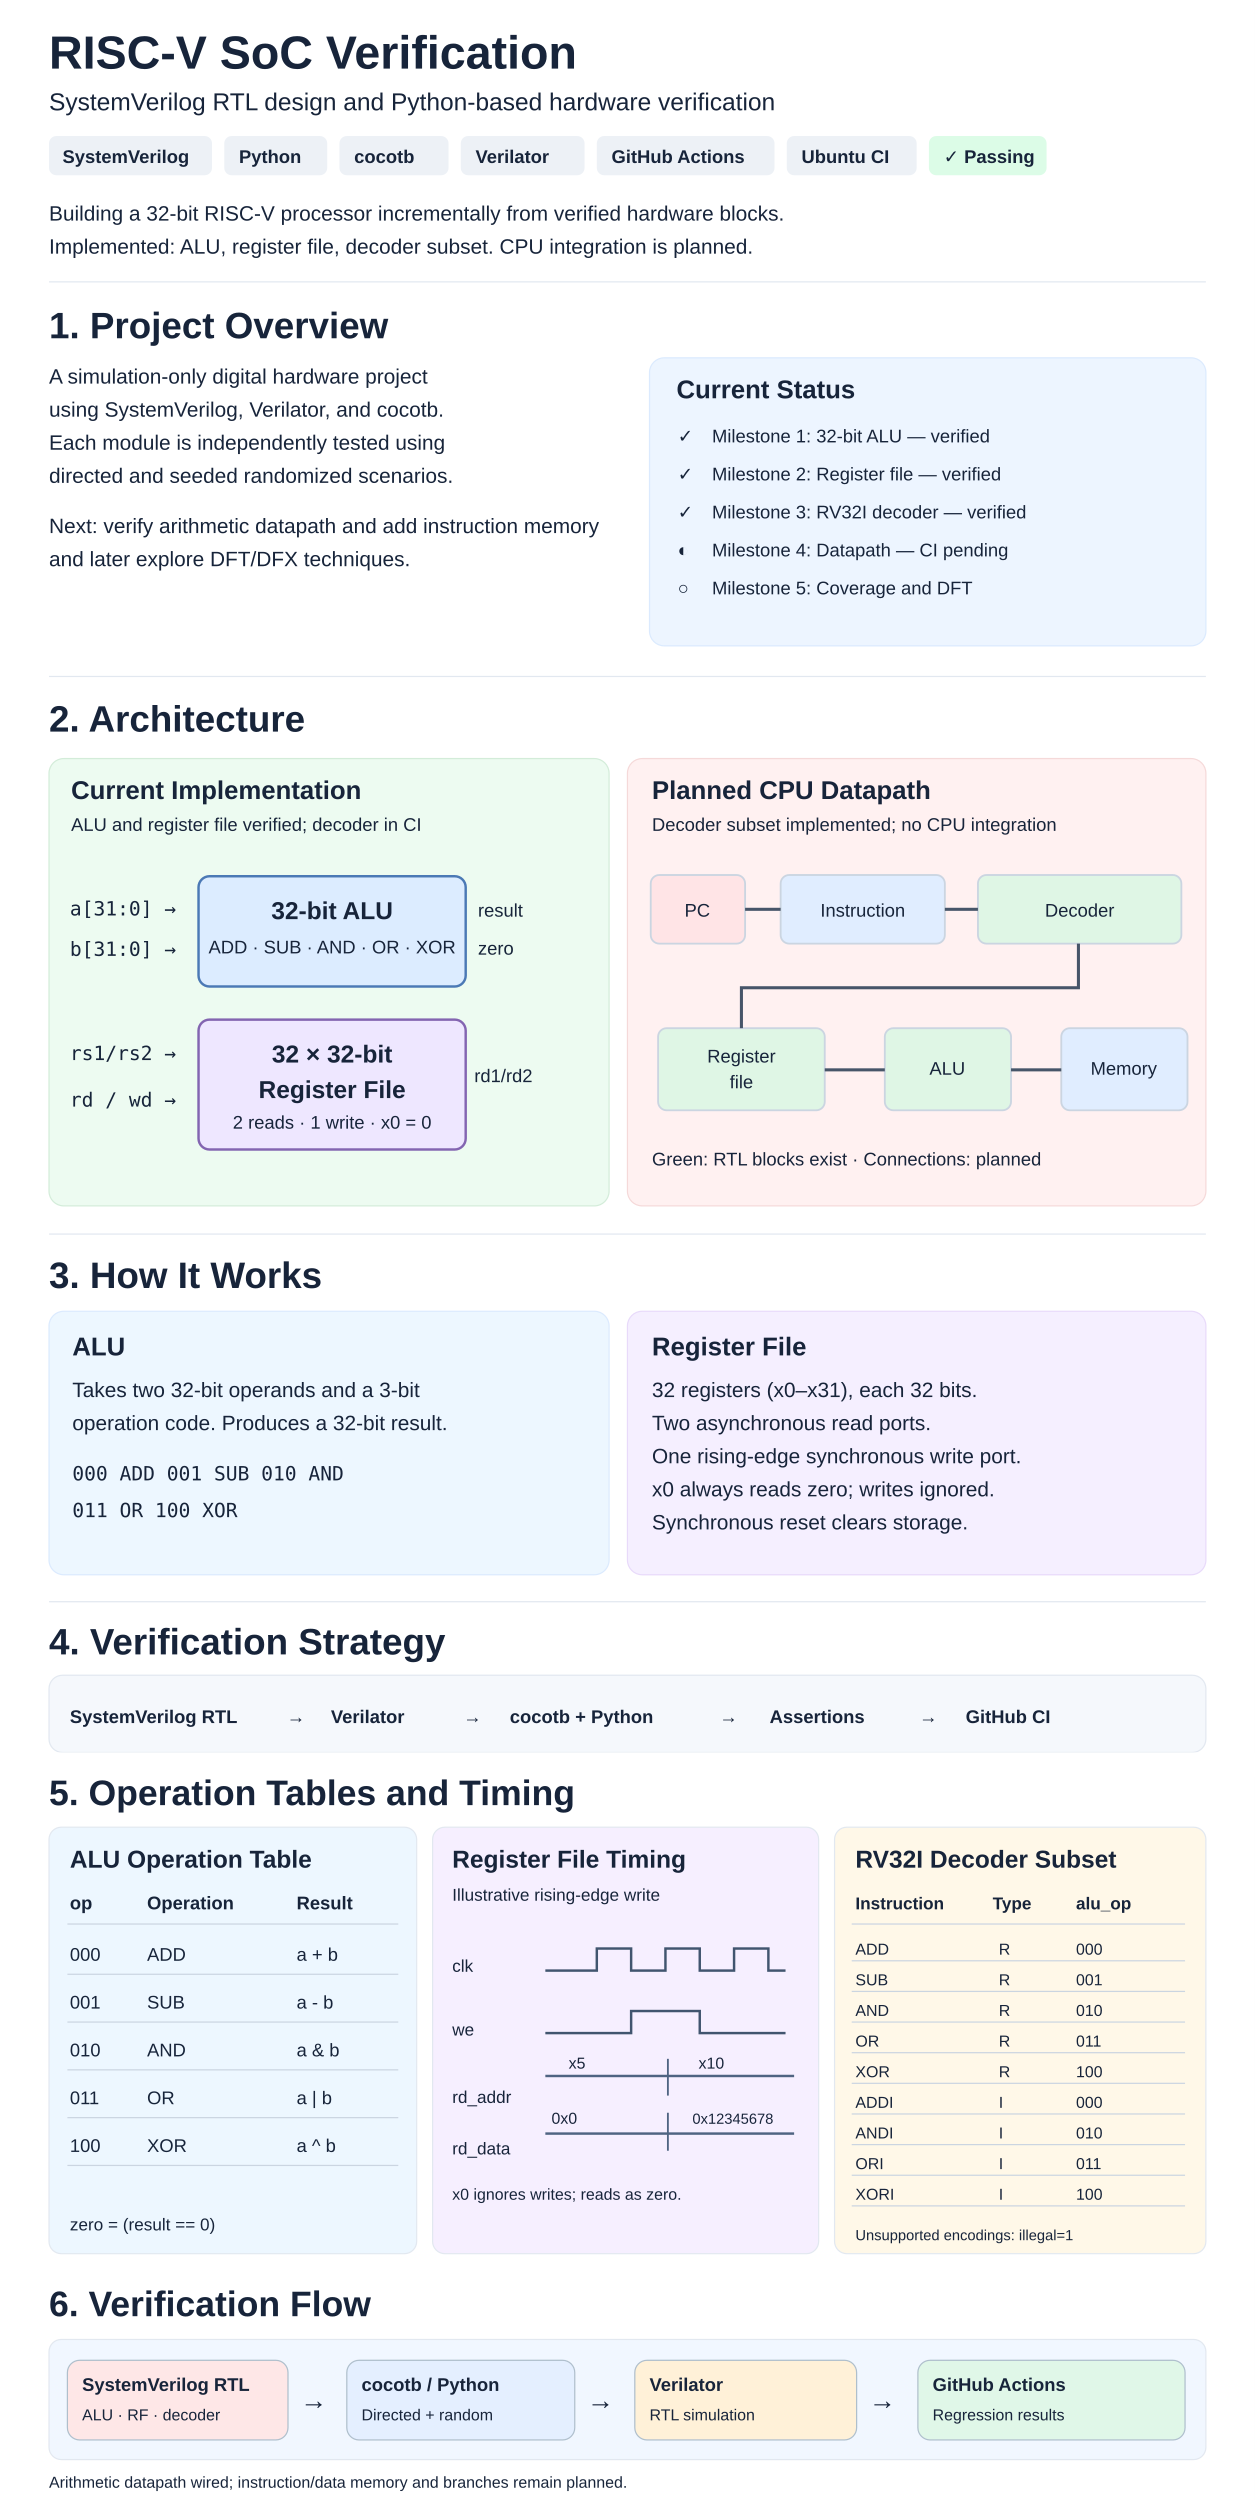
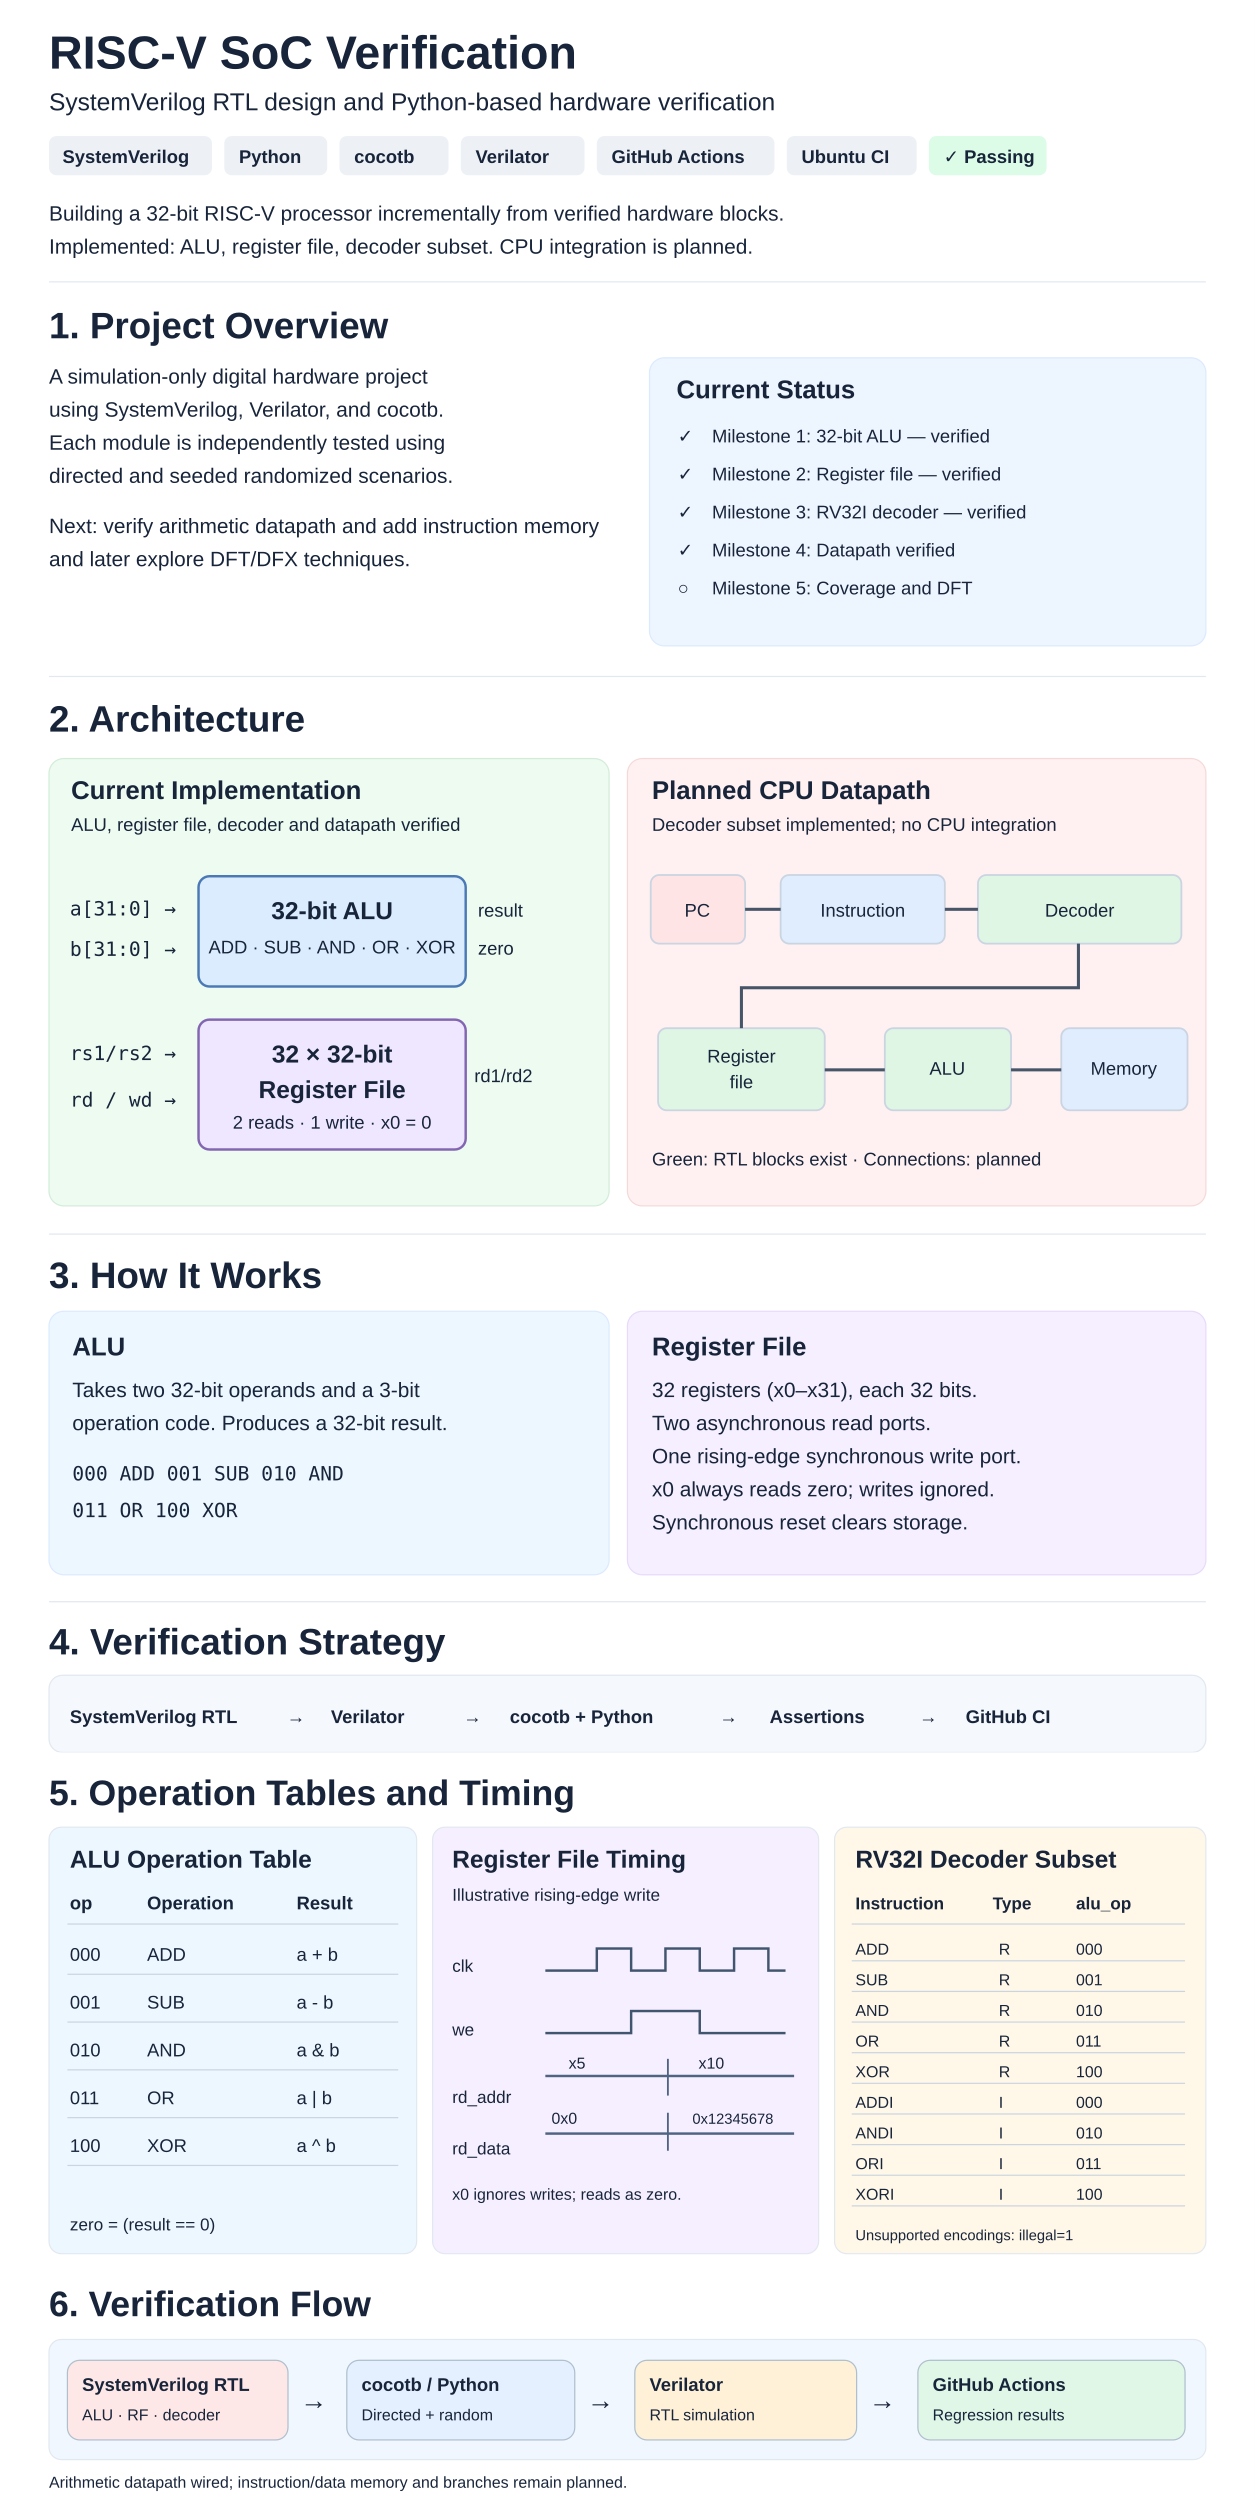
<svg xmlns="http://www.w3.org/2000/svg" width="1024" height="2040" viewBox="0 0 1024 2040">
  <style>text{font-family:Arial,Helvetica,sans-serif;fill:#17243a}.heading{font-weight:700;font-size:30px}.body{font-size:17px}.small{font-size:15px}.sub{font-size:21px;font-weight:700}.mono{font-family:monospace;font-size:16px}.box{stroke:#cbd5e1;stroke-width:1.5}</style>
  <rect width="1024" height="1450" fill="white" />
  <text x="40" y="56" font-size="38" font-weight="700">RISC-V SoC Verification</text>
  <text x="40" y="90" font-size="20">SystemVerilog RTL design and Python-based hardware verification</text>
  <g font-size="15" font-weight="600">
    <rect x="40" y="111" width="133" height="32" rx="6" fill="#edf1f6" />
    <text x="51" y="133">SystemVerilog</text>
    <rect x="183" y="111" width="84" height="32" rx="6" fill="#edf1f6" />
    <text x="195" y="133">Python</text>
    <rect x="277" y="111" width="89" height="32" rx="6" fill="#edf1f6" />
    <text x="289" y="133">cocotb</text>
    <rect x="376" y="111" width="101" height="32" rx="6" fill="#edf1f6" />
    <text x="388" y="133">Verilator</text>
    <rect x="487" y="111" width="145" height="32" rx="6" fill="#edf1f6" />
    <text x="499" y="133">GitHub Actions</text>
    <rect x="642" y="111" width="106" height="32" rx="6" fill="#edf1f6" />
    <text x="654" y="133">Ubuntu CI</text>
    <rect x="758" y="111" width="96" height="32" rx="6" fill="#dcfce7" />
    <text x="770" y="133" fill="#166534">✓ Passing</text>
  </g>
  <text x="40" y="180" class="body">Building a 32-bit RISC-V processor incrementally from verified hardware blocks.</text>
  <text x="40" y="207" class="body">Implemented: ALU, register file, decoder subset. CPU integration is planned.</text>
  <path d="M40 230 H984" stroke="#e2e8f0" />
  <text x="40" y="276" class="heading">1. Project Overview</text>
  <g class="body">
    <text x="40" y="313">A simulation-only digital hardware project</text>
    <text x="40" y="340">using SystemVerilog, Verilator, and cocotb.</text>
    <text x="40" y="367">Each module is independently tested using</text>
    <text x="40" y="394">directed and seeded randomized scenarios.</text>
    <text x="40" y="435">Next: verify arithmetic datapath and add instruction memory</text>
    <text x="40" y="462">and later explore DFT/DFX techniques.</text>
  </g>
  <rect x="530" y="292" width="454" height="235" rx="12" fill="#edf5ff" stroke="#dbeafe" />
  <text x="552" y="325" class="sub">Current Status</text>
  <g class="small">
    <text x="553" y="361" fill="#15803d">✓</text>
    <text x="581" y="361">Milestone 1: 32-bit ALU — verified</text>
    <text x="553" y="392" fill="#15803d">✓</text>
    <text x="581" y="392">Milestone 2: Register file — verified</text>
    <text x="553" y="423" fill="#15803d">✓</text>
    <text x="581" y="423">Milestone 3: RV32I decoder — verified</text>
-     <text x="553" y="454" fill="#b45309">◐</text>
-     <text x="581" y="454">Milestone 4: Datapath — CI pending</text>
+     <text x="553" y="454" fill="#15803d">✓</text>
+     <text x="581" y="454">Milestone 4: Datapath verified</text>
    <text x="553" y="485">○</text>
    <text x="581" y="485">Milestone 5: Coverage and DFT</text>
  </g>
  <path d="M40 552 H984" stroke="#e2e8f0" />
  <text x="40" y="597" class="heading">2. Architecture</text>
  <rect x="40" y="619" width="457" height="365" rx="12" fill="#edfbf1" stroke="#d3ecd9" />
  <rect x="512" y="619" width="472" height="365" rx="12" fill="#fff1f1" stroke="#f5d9d9" />
  <text x="58" y="652" class="sub">Current Implementation</text>
-   <text x="58" y="678" class="small">ALU and register file verified; decoder in CI</text>
+   <text x="58" y="678" class="small">ALU, register file, decoder and datapath verified</text>
  <rect x="162" y="715" width="218" height="90" rx="9" fill="#dcecff" stroke="#4b79b5" stroke-width="2" />
  <text x="271" y="750" font-size="20" font-weight="700" text-anchor="middle">32-bit ALU</text>
  <text x="271" y="778" class="small" text-anchor="middle">ADD · SUB · AND · OR · XOR</text>
  <text x="57" y="747" class="mono">a[31:0] →</text>
  <text x="57" y="780" class="mono">b[31:0] →</text>
  <text x="390" y="748" class="small">result</text>
  <text x="390" y="779" class="small">zero</text>
  <rect x="162" y="832" width="218" height="106" rx="9" fill="#eee7ff" stroke="#8365b1" stroke-width="2" />
  <text x="271" y="867" font-size="20" font-weight="700" text-anchor="middle">32 × 32-bit</text>
  <text x="271" y="896" font-size="20" font-weight="700" text-anchor="middle">Register File</text>
  <text x="271" y="921" class="small" text-anchor="middle">2 reads · 1 write · x0 = 0</text>
  <text x="57" y="865" class="mono">rs1/rs2 →</text>
  <text x="57" y="903" class="mono">rd / wd →</text>
  <text x="387" y="883" class="small">rd1/rd2</text>
  <text x="532" y="652" class="sub">Planned CPU Datapath</text>
  <text x="532" y="678" class="small">Decoder subset implemented; no CPU integration</text>
  <g class="box">
    <rect x="531" y="714" width="77" height="56" rx="7" fill="#ffe4e6" />
    <rect x="637" y="714" width="134" height="56" rx="7" fill="#e0edff" />
    <rect x="798" y="714" width="166" height="56" rx="7" fill="#dff6e5" />
    <rect x="537" y="839" width="136" height="67" rx="7" fill="#dff6e5" />
    <rect x="722" y="839" width="103" height="67" rx="7" fill="#dff6e5" />
    <rect x="866" y="839" width="103" height="67" rx="7" fill="#e0edff" />
  </g>
  <g class="small" text-anchor="middle">
    <text x="569" y="748">PC</text>
    <text x="704" y="748">Instruction</text>
    <text x="881" y="748">Decoder</text>
    <text x="605" y="867">Register</text>
    <text x="605" y="888">file</text>
    <text x="773" y="877">ALU</text>
    <text x="917" y="877">Memory</text>
  </g>
  <g stroke="#475569" stroke-width="2.5" fill="none">
    <path d="M608 742 H637 M771 742 H798 M673 873 H722 M825 873 H866 M880 770 V806 H605 V839" />
  </g>
  <text x="532" y="951" class="small">Green: RTL blocks exist · Connections: planned</text>
  <path d="M40 1007 H984" stroke="#e2e8f0" />
  <text x="40" y="1051" class="heading">3. How It Works</text>
  <rect x="40" y="1070" width="457" height="215" rx="12" fill="#edf7ff" stroke="#dbeafe" />
  <rect x="512" y="1070" width="472" height="215" rx="12" fill="#f5efff" stroke="#e8dafa" />
  <text x="59" y="1106" class="sub">ALU</text>
  <g class="body">
    <text x="59" y="1140">Takes two 32-bit operands and a 3-bit</text>
    <text x="59" y="1167">operation code. Produces a 32-bit result.</text>
    <text x="59" y="1208" class="mono">000 ADD   001 SUB   010 AND</text>
    <text x="59" y="1238" class="mono">011 OR    100 XOR</text>
    <text x="532" y="1140">32 registers (x0–x31), each 32 bits.</text>
    <text x="532" y="1167">Two asynchronous read ports.</text>
    <text x="532" y="1194">One rising-edge synchronous write port.</text>
    <text x="532" y="1221">x0 always reads zero; writes ignored.</text>
    <text x="532" y="1248">Synchronous reset clears storage.</text>
  </g>
  <text x="532" y="1106" class="sub">Register File</text>
  <path d="M40 1307 H984" stroke="#e2e8f0" />
  <text x="40" y="1350" class="heading">4. Verification Strategy</text>
  <rect x="40" y="1367" width="944" height="63" rx="11" fill="#f5f8fc" stroke="#e2e8f0" />
  <g class="small" font-weight="700">
    <text x="57" y="1406">SystemVerilog RTL</text>
    <text x="234" y="1406">→</text>
    <text x="270" y="1406">Verilator</text>
    <text x="378" y="1406">→</text>
    <text x="416" y="1406">cocotb + Python</text>
    <text x="587" y="1406">→</text>
    <text x="628" y="1406">Assertions</text>
    <text x="750" y="1406">→</text>
    <text x="788" y="1406">GitHub CI</text>
  </g>
  <rect x="0" y="1430" width="1024" height="610" fill="#ffffff" />
  <text x="40" y="1473" font-family="Arial,Helvetica,sans-serif" font-size="29" font-weight="700" fill="#17243a">5. Operation Tables and Timing</text>
  <rect x="40" y="1491" width="300" height="348" rx="10" fill="#edf7ff" stroke="#e2e8f0" />
  <rect x="353" y="1491" width="315" height="348" rx="10" fill="#f6efff" stroke="#e2e8f0" />
  <rect x="681" y="1491" width="303" height="348" rx="10" fill="#fff8e8" stroke="#e2e8f0" />
  <text x="57" y="1524" font-family="Arial,Helvetica,sans-serif" font-size="20" font-weight="700" fill="#17243a">ALU Operation Table</text>
  <text x="57" y="1558" font-family="Arial,Helvetica,sans-serif" font-size="15" font-weight="700" fill="#17243a">op</text>
  <text x="120" y="1558" font-family="Arial,Helvetica,sans-serif" font-size="15" font-weight="700" fill="#17243a">Operation</text>
  <text x="242" y="1558" font-family="Arial,Helvetica,sans-serif" font-size="15" font-weight="700" fill="#17243a">Result</text>
  <path d="M55 1570 L325 1570" fill="none" stroke="#cbd5e1" stroke-width="1" />
  <text x="57" y="1600" font-family="Arial,Helvetica,sans-serif" font-size="15" font-weight="400" fill="#17243a">000</text>
  <text x="120" y="1600" font-family="Arial,Helvetica,sans-serif" font-size="15" font-weight="400" fill="#17243a">ADD</text>
  <text x="242" y="1600" font-family="Arial,Helvetica,sans-serif" font-size="15" font-weight="400" fill="#17243a">a + b</text>
  <path d="M55 1611 L325 1611" fill="none" stroke="#cbd5e1" stroke-width="1" />
  <text x="57" y="1639" font-family="Arial,Helvetica,sans-serif" font-size="15" font-weight="400" fill="#17243a">001</text>
  <text x="120" y="1639" font-family="Arial,Helvetica,sans-serif" font-size="15" font-weight="400" fill="#17243a">SUB</text>
  <text x="242" y="1639" font-family="Arial,Helvetica,sans-serif" font-size="15" font-weight="400" fill="#17243a">a - b</text>
  <path d="M55 1650 L325 1650" fill="none" stroke="#cbd5e1" stroke-width="1" />
  <text x="57" y="1678" font-family="Arial,Helvetica,sans-serif" font-size="15" font-weight="400" fill="#17243a">010</text>
  <text x="120" y="1678" font-family="Arial,Helvetica,sans-serif" font-size="15" font-weight="400" fill="#17243a">AND</text>
  <text x="242" y="1678" font-family="Arial,Helvetica,sans-serif" font-size="15" font-weight="400" fill="#17243a">a &amp; b</text>
  <path d="M55 1689 L325 1689" fill="none" stroke="#cbd5e1" stroke-width="1" />
  <text x="57" y="1717" font-family="Arial,Helvetica,sans-serif" font-size="15" font-weight="400" fill="#17243a">011</text>
  <text x="120" y="1717" font-family="Arial,Helvetica,sans-serif" font-size="15" font-weight="400" fill="#17243a">OR</text>
  <text x="242" y="1717" font-family="Arial,Helvetica,sans-serif" font-size="15" font-weight="400" fill="#17243a">a | b</text>
  <path d="M55 1728 L325 1728" fill="none" stroke="#cbd5e1" stroke-width="1" />
  <text x="57" y="1756" font-family="Arial,Helvetica,sans-serif" font-size="15" font-weight="400" fill="#17243a">100</text>
  <text x="120" y="1756" font-family="Arial,Helvetica,sans-serif" font-size="15" font-weight="400" fill="#17243a">XOR</text>
  <text x="242" y="1756" font-family="Arial,Helvetica,sans-serif" font-size="15" font-weight="400" fill="#17243a">a ^ b</text>
  <path d="M55 1767 L325 1767" fill="none" stroke="#cbd5e1" stroke-width="1" />
  <text x="57" y="1820" font-family="Arial,Helvetica,sans-serif" font-size="14" font-weight="400" fill="#17243a">zero = (result == 0)</text>
  <text x="369" y="1524" font-family="Arial,Helvetica,sans-serif" font-size="20" font-weight="700" fill="#17243a">Register File Timing</text>
  <text x="369" y="1551" font-family="Arial,Helvetica,sans-serif" font-size="14" font-weight="400" fill="#17243a">Illustrative rising-edge write</text>
  <text x="369" y="1609" font-family="Arial,Helvetica,sans-serif" font-size="14" font-weight="400" fill="#17243a">clk</text>
  <path d="M445 1608 H459 V1608 H473 H487 V1590 H501 H515 V1608 H529 H543 V1590 H557 H571 V1608 H585 H599 V1590 H613 H627 V1608 H641" stroke="#41556f" stroke-width="2" fill="none" />
  <text x="369" y="1661" font-family="Arial,Helvetica,sans-serif" font-size="14" font-weight="400" fill="#17243a">we</text>
  <path d="M445 1659 H459 V1659 H473 H487 V1659 H501 H515 V1641 H529 H543 V1641 H557 H571 V1659 H585 H599 V1659 H613 H627 V1659 H641" stroke="#41556f" stroke-width="2" fill="none" />
  <text x="369" y="1716" font-family="Arial,Helvetica,sans-serif" font-size="14" font-weight="400" fill="#17243a">rd_addr</text>
  <path d="M445 1694 L648 1694" fill="none" stroke="#4f6482" stroke-width="2" />
  <text x="464" y="1688" font-family="Arial,Helvetica,sans-serif" font-size="13" font-weight="400" fill="#17243a">x5</text>
  <text x="570" y="1688" font-family="Arial,Helvetica,sans-serif" font-size="13" font-weight="400" fill="#17243a">x10</text>
  <path d="M545 1680 L545 1710" fill="none" stroke="#4f6482" stroke-width="1.5" />
  <text x="369" y="1758" font-family="Arial,Helvetica,sans-serif" font-size="14" font-weight="400" fill="#17243a">rd_data</text>
  <path d="M445 1741 L648 1741" fill="none" stroke="#4f6482" stroke-width="2" />
  <text x="450" y="1733" font-family="Arial,Helvetica,sans-serif" font-size="13" font-weight="400" fill="#17243a">0x0</text>
  <text x="565" y="1733" font-family="Arial,Helvetica,sans-serif" font-size="12" font-weight="400" fill="#17243a">0x12345678</text>
  <path d="M545 1724 L545 1755" fill="none" stroke="#4f6482" stroke-width="1.5" />
  <text x="369" y="1795" font-family="Arial,Helvetica,sans-serif" font-size="13" font-weight="400" fill="#17243a">x0 ignores writes; reads as zero.</text>
  <text x="698" y="1524" font-family="Arial,Helvetica,sans-serif" font-size="20" font-weight="700" fill="#17243a">RV32I Decoder Subset</text>
  <text x="698" y="1558" font-family="Arial,Helvetica,sans-serif" font-size="14" font-weight="700" fill="#17243a">Instruction</text>
  <text x="810" y="1558" font-family="Arial,Helvetica,sans-serif" font-size="14" font-weight="700" fill="#17243a">Type</text>
  <text x="878" y="1558" font-family="Arial,Helvetica,sans-serif" font-size="14" font-weight="700" fill="#17243a">alu_op</text>
  <path d="M695 1570 L967 1570" fill="none" stroke="#cbd5e1" stroke-width="1" />
  <text x="698" y="1595" font-family="Arial,Helvetica,sans-serif" font-size="13" font-weight="400" fill="#17243a">ADD</text>
  <text x="815" y="1595" font-family="Arial,Helvetica,sans-serif" font-size="13" font-weight="400" fill="#17243a">R</text>
  <text x="878" y="1595" font-family="Arial,Helvetica,sans-serif" font-size="13" font-weight="400" fill="#17243a">000</text>
  <path d="M695 1600 L967 1600" fill="none" stroke="#cbd5e1" stroke-width="1" />
  <text x="698" y="1620" font-family="Arial,Helvetica,sans-serif" font-size="13" font-weight="400" fill="#17243a">SUB</text>
  <text x="815" y="1620" font-family="Arial,Helvetica,sans-serif" font-size="13" font-weight="400" fill="#17243a">R</text>
  <text x="878" y="1620" font-family="Arial,Helvetica,sans-serif" font-size="13" font-weight="400" fill="#17243a">001</text>
  <path d="M695 1625 L967 1625" fill="none" stroke="#cbd5e1" stroke-width="1" />
  <text x="698" y="1645" font-family="Arial,Helvetica,sans-serif" font-size="13" font-weight="400" fill="#17243a">AND</text>
  <text x="815" y="1645" font-family="Arial,Helvetica,sans-serif" font-size="13" font-weight="400" fill="#17243a">R</text>
  <text x="878" y="1645" font-family="Arial,Helvetica,sans-serif" font-size="13" font-weight="400" fill="#17243a">010</text>
  <path d="M695 1650 L967 1650" fill="none" stroke="#cbd5e1" stroke-width="1" />
  <text x="698" y="1670" font-family="Arial,Helvetica,sans-serif" font-size="13" font-weight="400" fill="#17243a">OR</text>
  <text x="815" y="1670" font-family="Arial,Helvetica,sans-serif" font-size="13" font-weight="400" fill="#17243a">R</text>
  <text x="878" y="1670" font-family="Arial,Helvetica,sans-serif" font-size="13" font-weight="400" fill="#17243a">011</text>
  <path d="M695 1675 L967 1675" fill="none" stroke="#cbd5e1" stroke-width="1" />
  <text x="698" y="1695" font-family="Arial,Helvetica,sans-serif" font-size="13" font-weight="400" fill="#17243a">XOR</text>
  <text x="815" y="1695" font-family="Arial,Helvetica,sans-serif" font-size="13" font-weight="400" fill="#17243a">R</text>
  <text x="878" y="1695" font-family="Arial,Helvetica,sans-serif" font-size="13" font-weight="400" fill="#17243a">100</text>
  <path d="M695 1700 L967 1700" fill="none" stroke="#cbd5e1" stroke-width="1" />
  <text x="698" y="1720" font-family="Arial,Helvetica,sans-serif" font-size="13" font-weight="400" fill="#17243a">ADDI</text>
  <text x="815" y="1720" font-family="Arial,Helvetica,sans-serif" font-size="13" font-weight="400" fill="#17243a">I</text>
  <text x="878" y="1720" font-family="Arial,Helvetica,sans-serif" font-size="13" font-weight="400" fill="#17243a">000</text>
  <path d="M695 1725 L967 1725" fill="none" stroke="#cbd5e1" stroke-width="1" />
  <text x="698" y="1745" font-family="Arial,Helvetica,sans-serif" font-size="13" font-weight="400" fill="#17243a">ANDI</text>
  <text x="815" y="1745" font-family="Arial,Helvetica,sans-serif" font-size="13" font-weight="400" fill="#17243a">I</text>
  <text x="878" y="1745" font-family="Arial,Helvetica,sans-serif" font-size="13" font-weight="400" fill="#17243a">010</text>
  <path d="M695 1750 L967 1750" fill="none" stroke="#cbd5e1" stroke-width="1" />
  <text x="698" y="1770" font-family="Arial,Helvetica,sans-serif" font-size="13" font-weight="400" fill="#17243a">ORI</text>
  <text x="815" y="1770" font-family="Arial,Helvetica,sans-serif" font-size="13" font-weight="400" fill="#17243a">I</text>
  <text x="878" y="1770" font-family="Arial,Helvetica,sans-serif" font-size="13" font-weight="400" fill="#17243a">011</text>
  <path d="M695 1775 L967 1775" fill="none" stroke="#cbd5e1" stroke-width="1" />
  <text x="698" y="1795" font-family="Arial,Helvetica,sans-serif" font-size="13" font-weight="400" fill="#17243a">XORI</text>
  <text x="815" y="1795" font-family="Arial,Helvetica,sans-serif" font-size="13" font-weight="400" fill="#17243a">I</text>
  <text x="878" y="1795" font-family="Arial,Helvetica,sans-serif" font-size="13" font-weight="400" fill="#17243a">100</text>
  <path d="M695 1800 L967 1800" fill="none" stroke="#cbd5e1" stroke-width="1" />
  <text x="698" y="1828" font-family="Arial,Helvetica,sans-serif" font-size="12" font-weight="400" fill="#17243a">Unsupported encodings: illegal=1</text>
  <text x="40" y="1890" font-family="Arial,Helvetica,sans-serif" font-size="29" font-weight="700" fill="#17243a">6. Verification Flow</text>
  <rect x="40" y="1909" width="944" height="98" rx="10" fill="#f1f7ff" stroke="#e2e8f0" />
  <rect x="55" y="1926" width="180" height="65" rx="10" fill="#fee7e7" stroke="#afbfcc" />
  <text x="67" y="1951" font-family="Arial,Helvetica,sans-serif" font-size="15" font-weight="700" fill="#17243a">SystemVerilog RTL</text>
  <text x="67" y="1975" font-family="Arial,Helvetica,sans-serif" font-size="13" font-weight="400" fill="#17243a">ALU · RF · decoder</text>
  <text x="245" y="1966" font-family="Arial,Helvetica,sans-serif" font-size="22" font-weight="700" fill="#17243a">→</text>
  <rect x="283" y="1926" width="186" height="65" rx="10" fill="#e4efff" stroke="#afbfcc" />
  <text x="295" y="1951" font-family="Arial,Helvetica,sans-serif" font-size="15" font-weight="700" fill="#17243a">cocotb / Python</text>
  <text x="295" y="1975" font-family="Arial,Helvetica,sans-serif" font-size="13" font-weight="400" fill="#17243a">Directed + random</text>
  <text x="479" y="1966" font-family="Arial,Helvetica,sans-serif" font-size="22" font-weight="700" fill="#17243a">→</text>
  <rect x="518" y="1926" width="181" height="65" rx="10" fill="#fff1d8" stroke="#afbfcc" />
  <text x="530" y="1951" font-family="Arial,Helvetica,sans-serif" font-size="15" font-weight="700" fill="#17243a">Verilator</text>
  <text x="530" y="1975" font-family="Arial,Helvetica,sans-serif" font-size="13" font-weight="400" fill="#17243a">RTL simulation</text>
  <text x="709" y="1966" font-family="Arial,Helvetica,sans-serif" font-size="22" font-weight="700" fill="#17243a">→</text>
  <rect x="749" y="1926" width="218" height="65" rx="10" fill="#e0f7e8" stroke="#afbfcc" />
  <text x="761" y="1951" font-family="Arial,Helvetica,sans-serif" font-size="15" font-weight="700" fill="#17243a">GitHub Actions</text>
  <text x="761" y="1975" font-family="Arial,Helvetica,sans-serif" font-size="13" font-weight="400" fill="#17243a">Regression results</text>
  <text x="40" y="2030" font-family="Arial,Helvetica,sans-serif" font-size="13" font-weight="400" fill="#17243a">Arithmetic datapath wired; instruction/data memory and branches remain planned.</text>
</svg>
